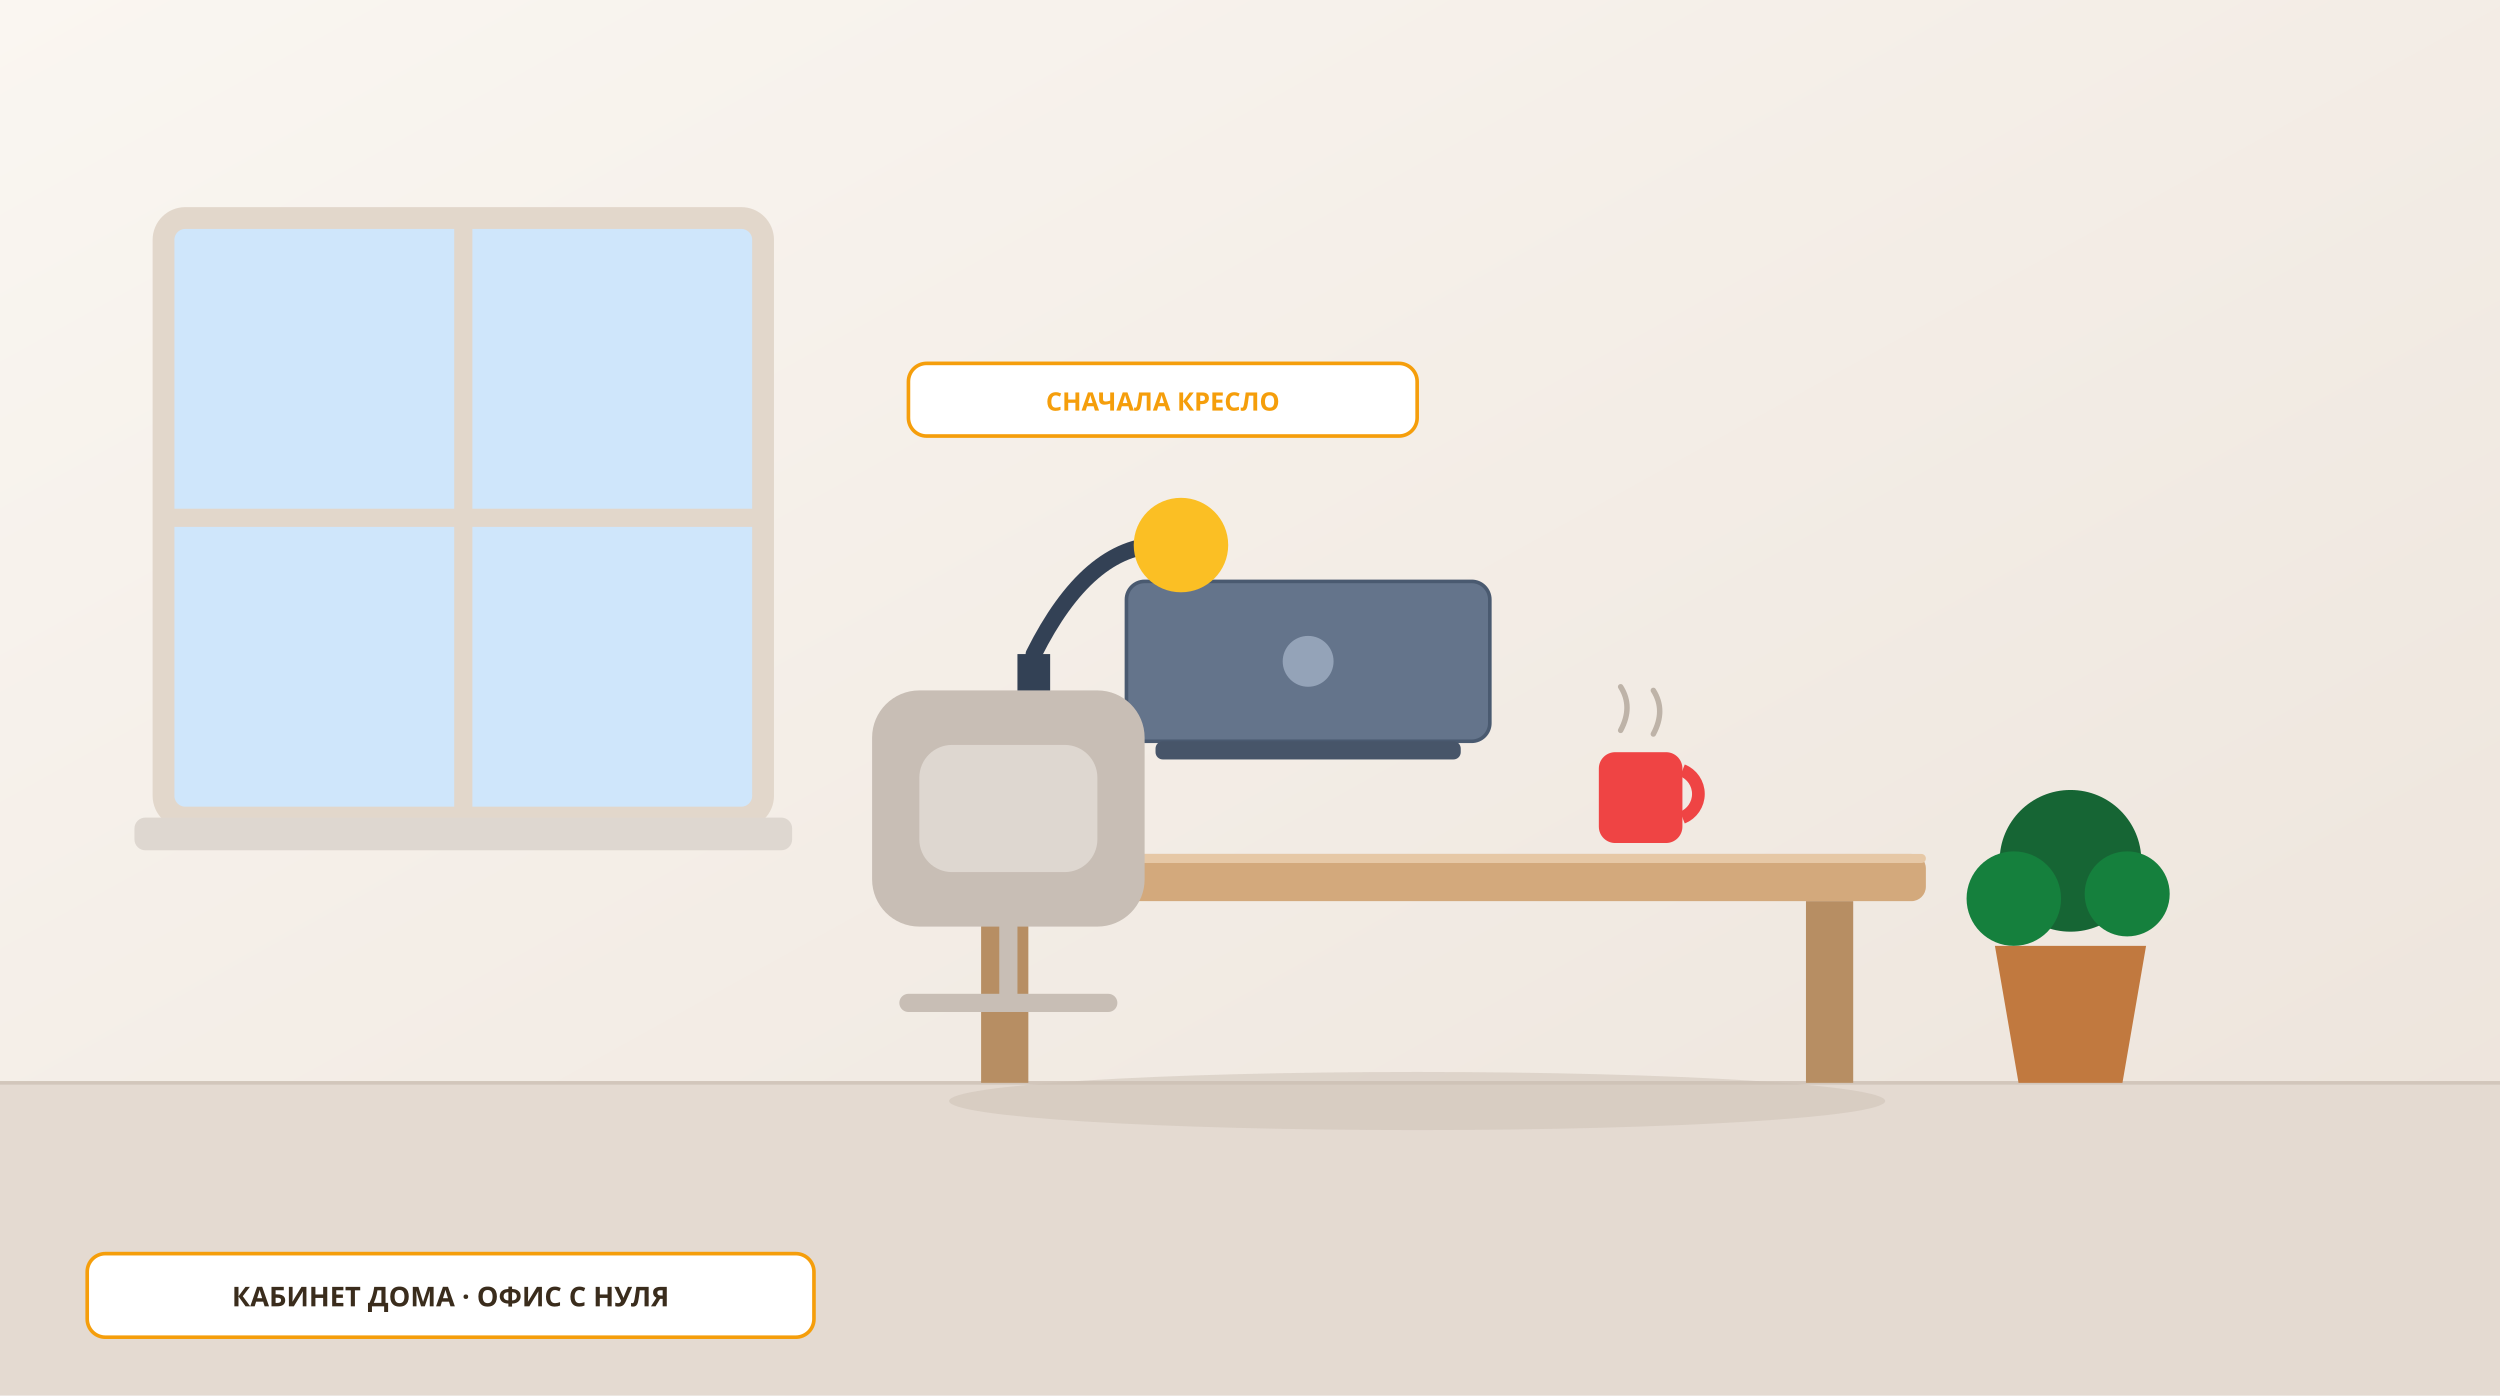
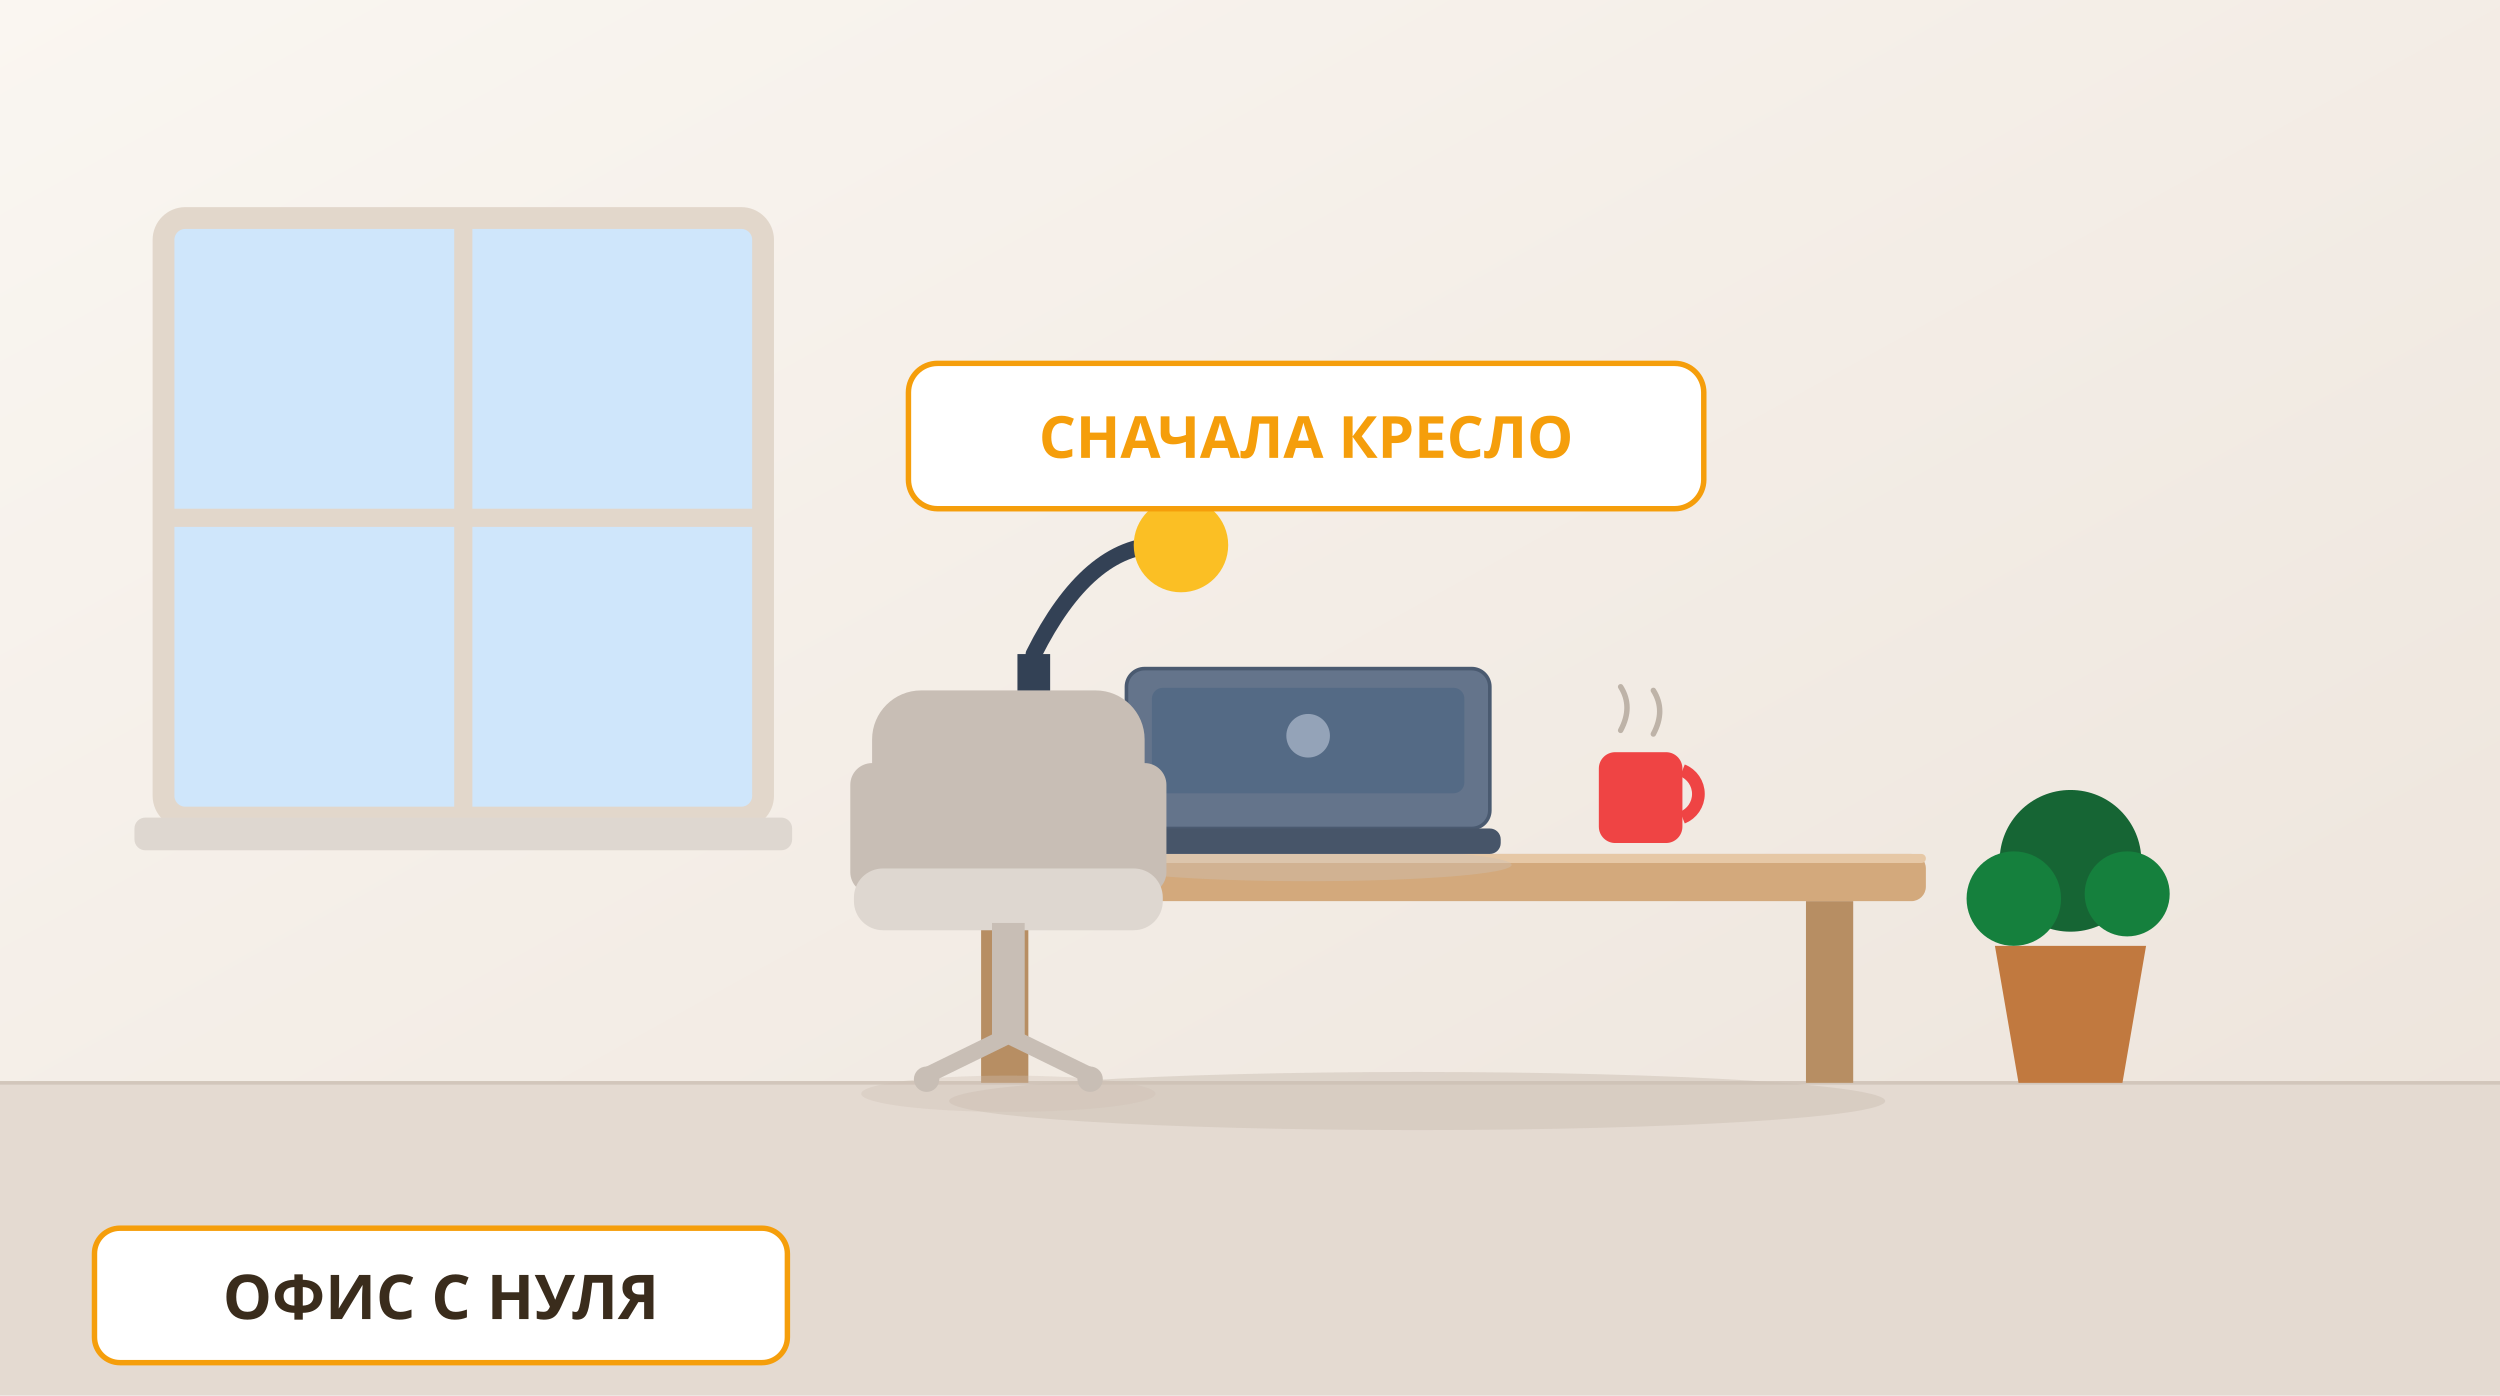
<svg xmlns="http://www.w3.org/2000/svg" viewBox="0 0 1376 768" width="1376" height="768">
  <defs>
    <linearGradient id="bg" x1="0%" y1="0%" x2="100%" y2="100%">
      <stop offset="0%" stop-color="#faf6f1" />
      <stop offset="100%" stop-color="#ece3da" />
    </linearGradient>
  </defs>
  <rect width="1376" height="768" fill="url(#bg)" />
  <rect x="0" y="596" width="1376" height="172" fill="#e4dad1" />
  <line x1="0" y1="596" x2="1376" y2="596" stroke="#d2c6bb" stroke-width="2" />
  <rect x="90" y="120" width="330" height="330" rx="12" fill="#cfe6fb" />
  <rect x="90" y="120" width="330" height="330" rx="12" fill="none" stroke="#e2d7cb" stroke-width="12" />
  <line x1="255" y1="120" x2="255" y2="450" stroke="#e2d7cb" stroke-width="10" />
  <line x1="90" y1="285" x2="420" y2="285" stroke="#e2d7cb" stroke-width="10" />
  <rect x="74" y="450" width="362" height="18" rx="6" fill="#ded7d0" />
  <ellipse cx="780" cy="606" rx="257.6" ry="16" fill="#cdc0b5" fill-opacity="0.5" />
  <rect x="500" y="470" width="560" height="26" rx="8" fill="#d3a97c" />
  <rect x="500" y="470" width="560" height="5" rx="2.5" fill="#e6c8a6" />
  <rect x="540" y="496" width="26" height="100" fill="#b78e63" />
  <rect x="994" y="496" width="26" height="100" fill="#b78e63" />
-   <rect x="620" y="320" width="200" height="88" rx="10" fill="#64748b" stroke="#4a5a70" stroke-width="2" />
-   <circle cx="720" cy="364" r="14" fill="#94a3b8" />
-   <rect x="636" y="408" width="168" height="10" rx="4" fill="#475569" />
+   <ellipse cx="720" cy="476" rx="112" ry="9" fill="#cdc0b5" fill-opacity="0.4" />
+   <rect x="620" y="368" width="200" height="88" rx="10" fill="#64748b" stroke="#4a5a70" stroke-width="2" />
+   <rect x="634" y="378.56" width="172" height="58.08" rx="6" fill="#546a85" />
+   <circle cx="720" cy="404.96" r="12" fill="#94a3b8" />
+   <rect x="614" y="456" width="212" height="14" rx="6" fill="#475569" />
  <rect x="880" y="414" width="46" height="50" rx="9" fill="#ef4444" />
  <path d="M926 424 a14 14 0 0 1 0 26" fill="none" stroke="#ef4444" stroke-width="7" />
  <path d="M892 402 q7 -13 0 -24 M910 404 q7 -13 0 -24" fill="none" stroke="#a89b8e" stroke-width="3" stroke-linecap="round" opacity="0.7" />
  <rect x="560" y="360" width="18" height="110" fill="#334155" />
  <path d="M569 360 q30 -60 70 -60" fill="none" stroke="#334155" stroke-width="9" stroke-linecap="round" />
  <circle cx="650" cy="300" r="26" fill="#fbbf24" />
-   <rect x="480" y="380" width="150" height="130" rx="26" fill="#c8beb5" />
-   <rect x="506" y="410" width="98" height="70" rx="18" fill="#ded7d0" />
-   <path d="M555 510 v42 M500 552 h110" stroke="#c8beb5" stroke-width="10" stroke-linecap="round" />
+   <ellipse cx="555" cy="602" rx="81" ry="10" fill="#cdc0b5" fill-opacity="0.35" />
+   <rect x="480" y="380" width="150" height="104" rx="27" fill="#c8beb5" />
+   <rect x="468" y="420" width="24" height="72" rx="12" fill="#c8beb5" />
+   <rect x="618" y="420" width="24" height="72" rx="12" fill="#c8beb5" />
+   <rect x="470" y="478" width="170" height="34" rx="16" fill="#ded7d0" />
+   <rect x="546" y="508" width="18" height="64" fill="#c8beb5" />
+   <path d="M555 570 l-45 22 M555 570 l45 22" stroke="#c8beb5" stroke-width="9" stroke-linecap="round" />
+   <circle cx="510" cy="594" r="7" fill="#c8beb5" />
+   <circle cx="600" cy="594" r="7" fill="#c8beb5" />
  <g transform="translate(1150 596) scale(1.3)">
    <path d="M-30 0 l-10 -58 h64 l-10 58 z" fill="#c1793f" />
    <circle cx="-8" cy="-94" r="30" fill="#166534" />
    <circle cx="-32" cy="-78" r="20" fill="#15803d" />
    <circle cx="16" cy="-80" r="18" fill="#15803d" />
  </g>
-   <rect x="500" y="200" width="280" height="40" rx="10" fill="#ffffff" stroke="#f59e0b" stroke-width="2" />
-   <text x="640" y="226" font-family="system-ui, sans-serif" font-size="14" font-weight="800" fill="#f59e0b" text-anchor="middle">СНАЧАЛА КРЕСЛО</text>
-   <rect x="48" y="690" width="400" height="46" rx="10" fill="#ffffff" stroke="#f59e0b" stroke-width="2" />
-   <text x="248" y="719" font-family="system-ui, sans-serif" font-size="15" font-weight="700" fill="#3a2c1c" text-anchor="middle">КАБИНЕТ ДОМА · ОФИС С НУЛЯ</text>
+   <rect x="500" y="200" width="437.76" height="80" rx="16" fill="#ffffff" stroke="#f59e0b" stroke-width="3" />
+   <text x="718.88" y="252" font-family="system-ui, sans-serif" font-size="32" font-weight="800" fill="#f59e0b" text-anchor="middle">СНАЧАЛА КРЕСЛО</text>
+   <rect x="52" y="676" width="381.38" height="74" rx="14" fill="#ffffff" stroke="#f59e0b" stroke-width="3" />
+   <text x="242.69" y="726" font-family="system-ui, sans-serif" font-size="34" font-weight="800" fill="#3a2c1c" text-anchor="middle">ОФИС С НУЛЯ</text>
</svg>
